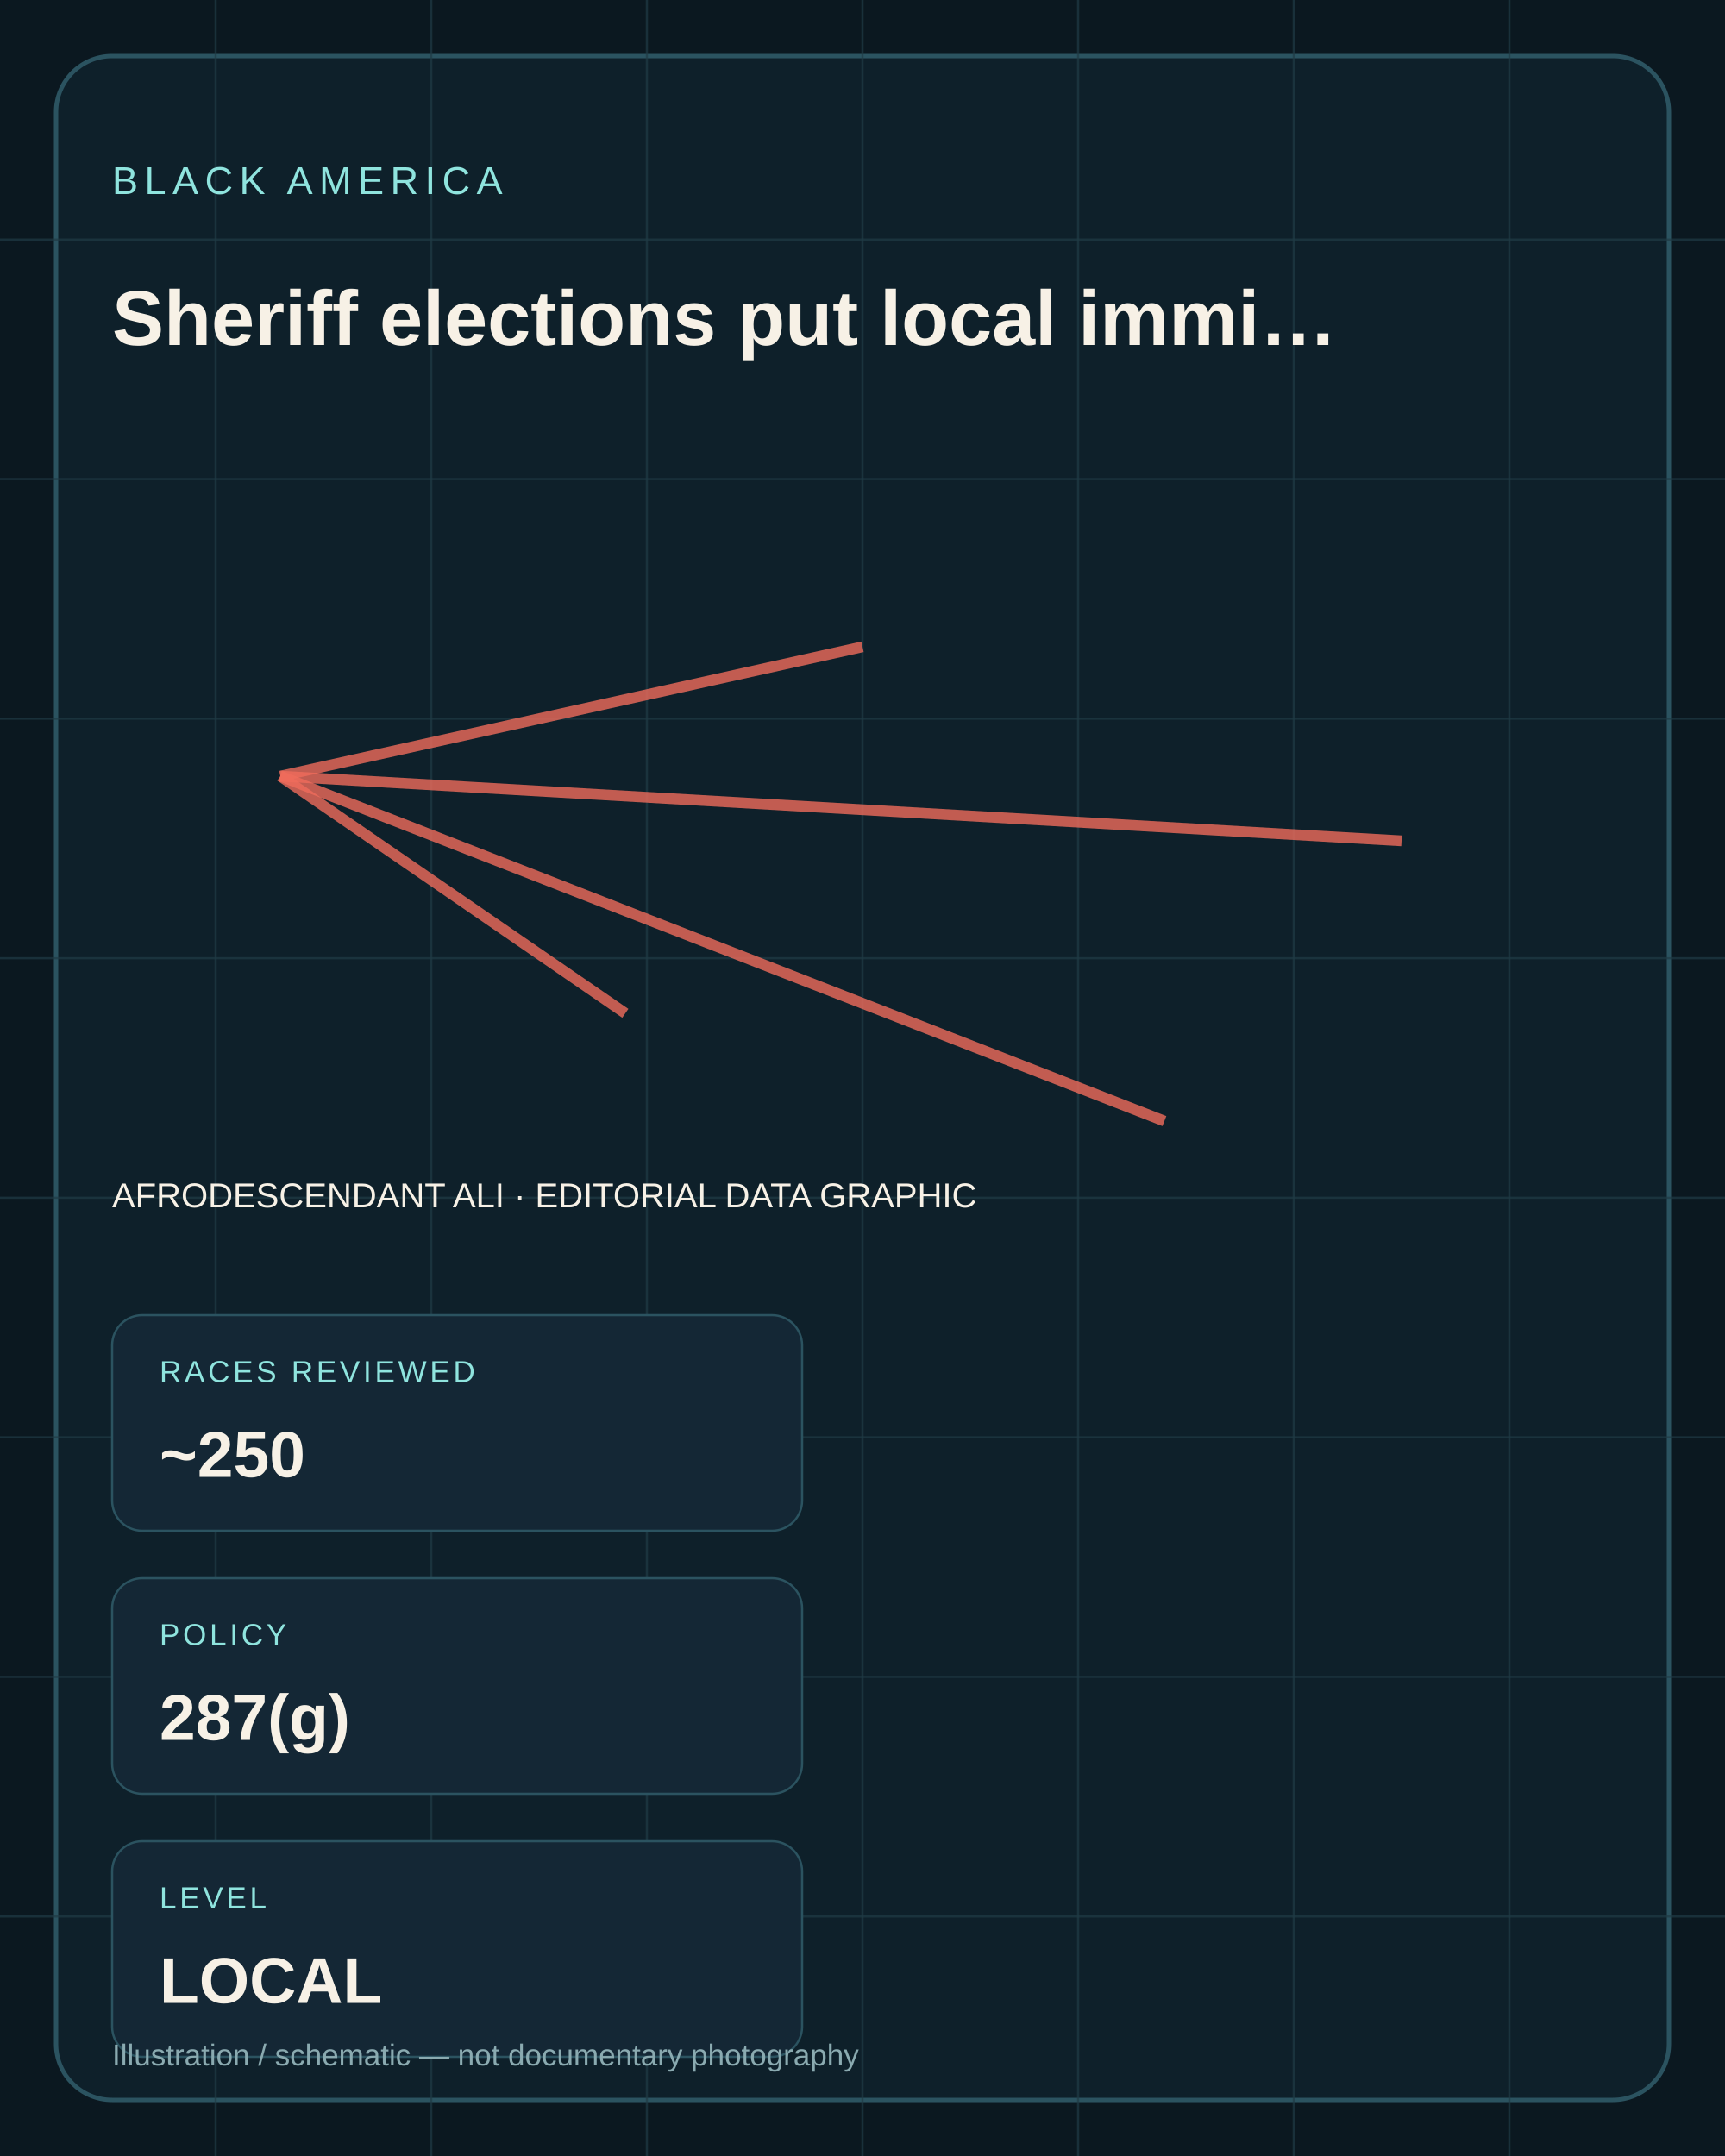
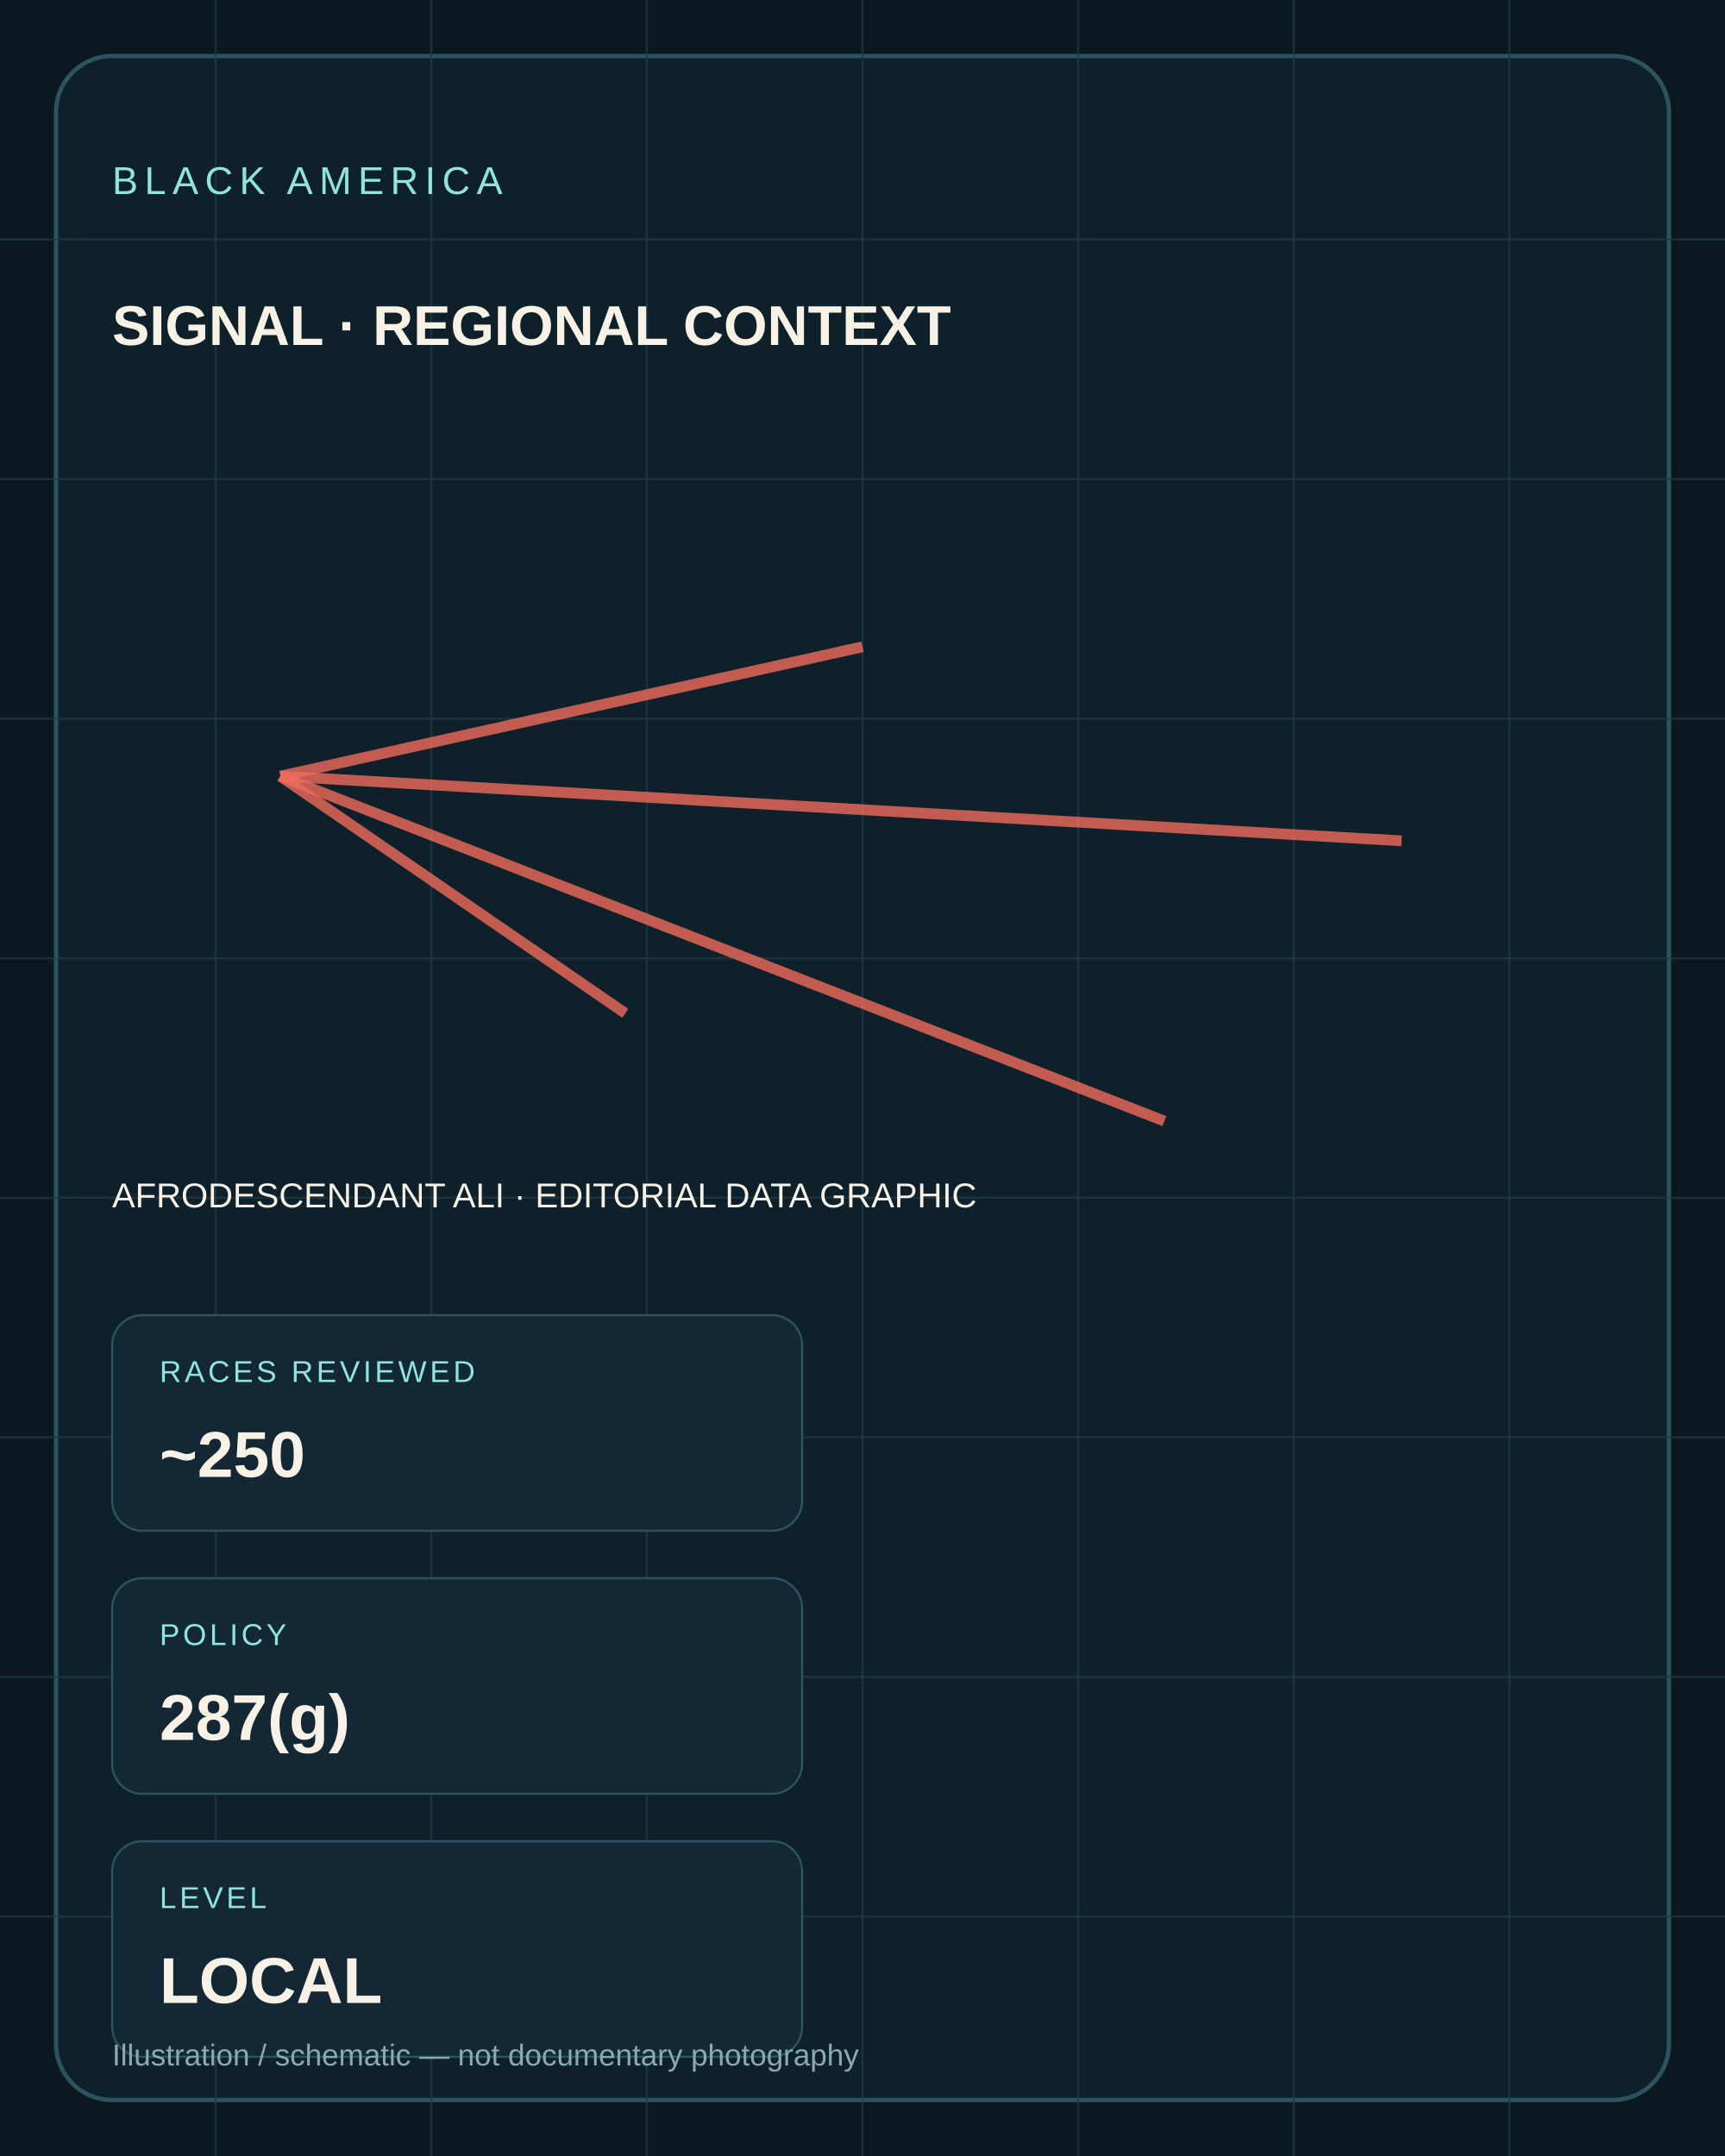
<svg xmlns="http://www.w3.org/2000/svg" viewBox="0 0 800 1000" role="img" aria-labelledby="t d">
  <rect width="800" height="1000" fill="#0b1820" />
  <rect x="26" y="26" width="748" height="948" rx="26" fill="#0e202a" stroke="#2b5360" stroke-width="2" />
  <path d="M100 0V1000" stroke="#1f3a45" stroke-width="1" opacity=".7" />
  <path d="M200 0V1000" stroke="#1f3a45" stroke-width="1" opacity=".7" />
  <path d="M300 0V1000" stroke="#1f3a45" stroke-width="1" opacity=".7" />
  <path d="M400 0V1000" stroke="#1f3a45" stroke-width="1" opacity=".7" />
  <path d="M500 0V1000" stroke="#1f3a45" stroke-width="1" opacity=".7" />
  <path d="M600 0V1000" stroke="#1f3a45" stroke-width="1" opacity=".7" />
  <path d="M700 0V1000" stroke="#1f3a45" stroke-width="1" opacity=".7" />
  <path d="M0 111.111H800" stroke="#1f3a45" stroke-width="1" opacity=".7" />
  <path d="M0 222.222H800" stroke="#1f3a45" stroke-width="1" opacity=".7" />
  <path d="M0 333.333H800" stroke="#1f3a45" stroke-width="1" opacity=".7" />
  <path d="M0 444.444H800" stroke="#1f3a45" stroke-width="1" opacity=".7" />
  <path d="M0 555.556H800" stroke="#1f3a45" stroke-width="1" opacity=".7" />
  <path d="M0 666.667H800" stroke="#1f3a45" stroke-width="1" opacity=".7" />
  <path d="M0 777.778H800" stroke="#1f3a45" stroke-width="1" opacity=".7" />
  <path d="M0 888.889H800" stroke="#1f3a45" stroke-width="1" opacity=".7" />
  <text x="52" y="90" fill="#8fe4de" font-size="18" font-family="Arial,sans-serif" letter-spacing="3">BLACK AMERICA</text>
-   <text x="52" y="160" fill="#f7f1e6" font-size="36" font-weight="700" font-family="Arial,sans-serif">Sheriff elections put local immi…</text>
+   <text x="52" y="160" fill="#f7f1e6" font-size="26" font-weight="700" font-family="Arial,sans-serif">SIGNAL · REGIONAL CONTEXT</text>
  <g>
    <line x1="130" y1="360" x2="400" y2="300" stroke="#ef6c5b" stroke-width="5" opacity=".8" />
    <line x1="130" y1="360" x2="650" y2="390" stroke="#ef6c5b" stroke-width="5" opacity=".8" />
    <line x1="130" y1="360" x2="290" y2="470" stroke="#ef6c5b" stroke-width="5" opacity=".8" />
    <line x1="130" y1="360" x2="540" y2="520" stroke="#ef6c5b" stroke-width="5" opacity=".8" />
  </g>
  <text x="52" y="560" fill="#f7f1e6" font-size="16" font-family="Arial,sans-serif">AFRODESCENDANT ALI · EDITORIAL DATA GRAPHIC</text>
  <g transform="translate(52 610)">
    <rect width="320" height="100" rx="14" fill="#142735" stroke="#2b5360" />
    <text x="22" y="31" fill="#8fe4de" font-size="14" font-family="Arial,sans-serif" letter-spacing="1.5">RACES REVIEWED</text>
    <text x="22" y="75" fill="#f7f1e6" font-size="30" font-weight="700" font-family="Arial,sans-serif">~250</text>
  </g>
  <g transform="translate(52 732)">
    <rect width="320" height="100" rx="14" fill="#142735" stroke="#2b5360" />
    <text x="22" y="31" fill="#8fe4de" font-size="14" font-family="Arial,sans-serif" letter-spacing="1.5">POLICY</text>
    <text x="22" y="75" fill="#f7f1e6" font-size="30" font-weight="700" font-family="Arial,sans-serif">287(g)</text>
  </g>
  <g transform="translate(52 854)">
    <rect width="320" height="100" rx="14" fill="#142735" stroke="#2b5360" />
    <text x="22" y="31" fill="#8fe4de" font-size="14" font-family="Arial,sans-serif" letter-spacing="1.5">LEVEL</text>
    <text x="22" y="75" fill="#f7f1e6" font-size="30" font-weight="700" font-family="Arial,sans-serif">LOCAL</text>
  </g>
  <text x="52" y="958" fill="#8aaab0" font-size="14" font-family="Arial,sans-serif">Illustration / schematic — not documentary photography</text>
</svg>
